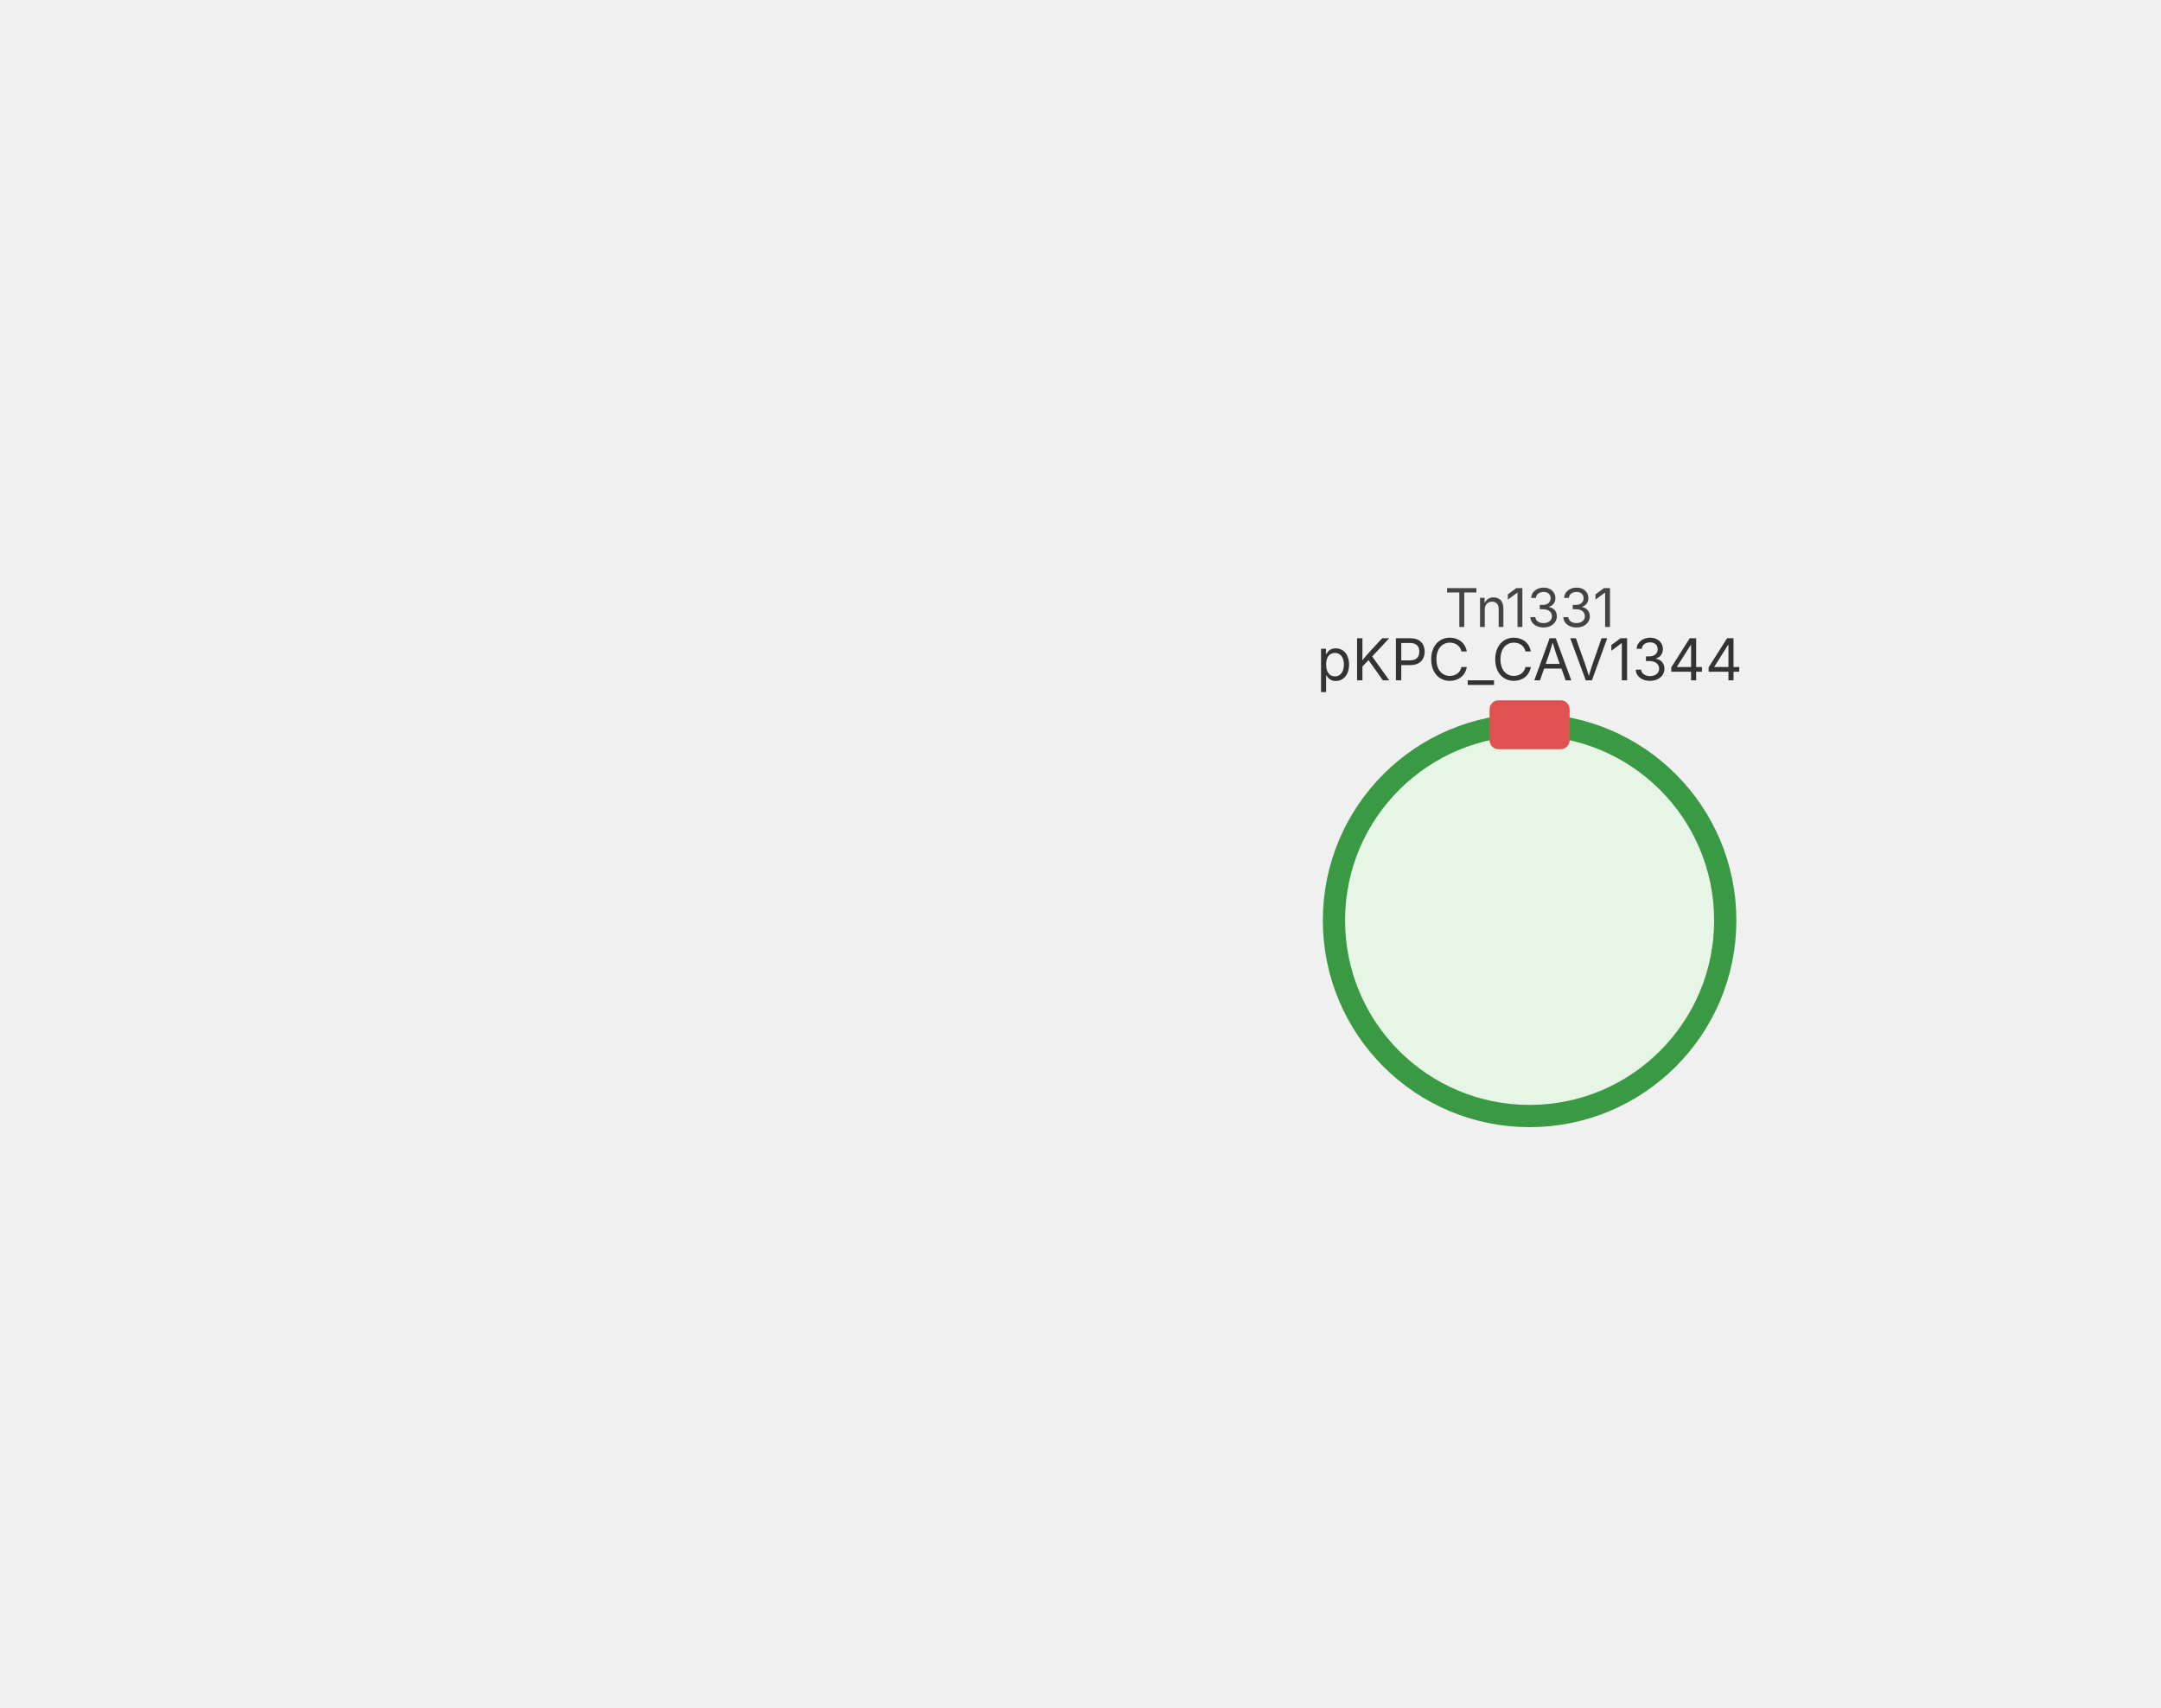
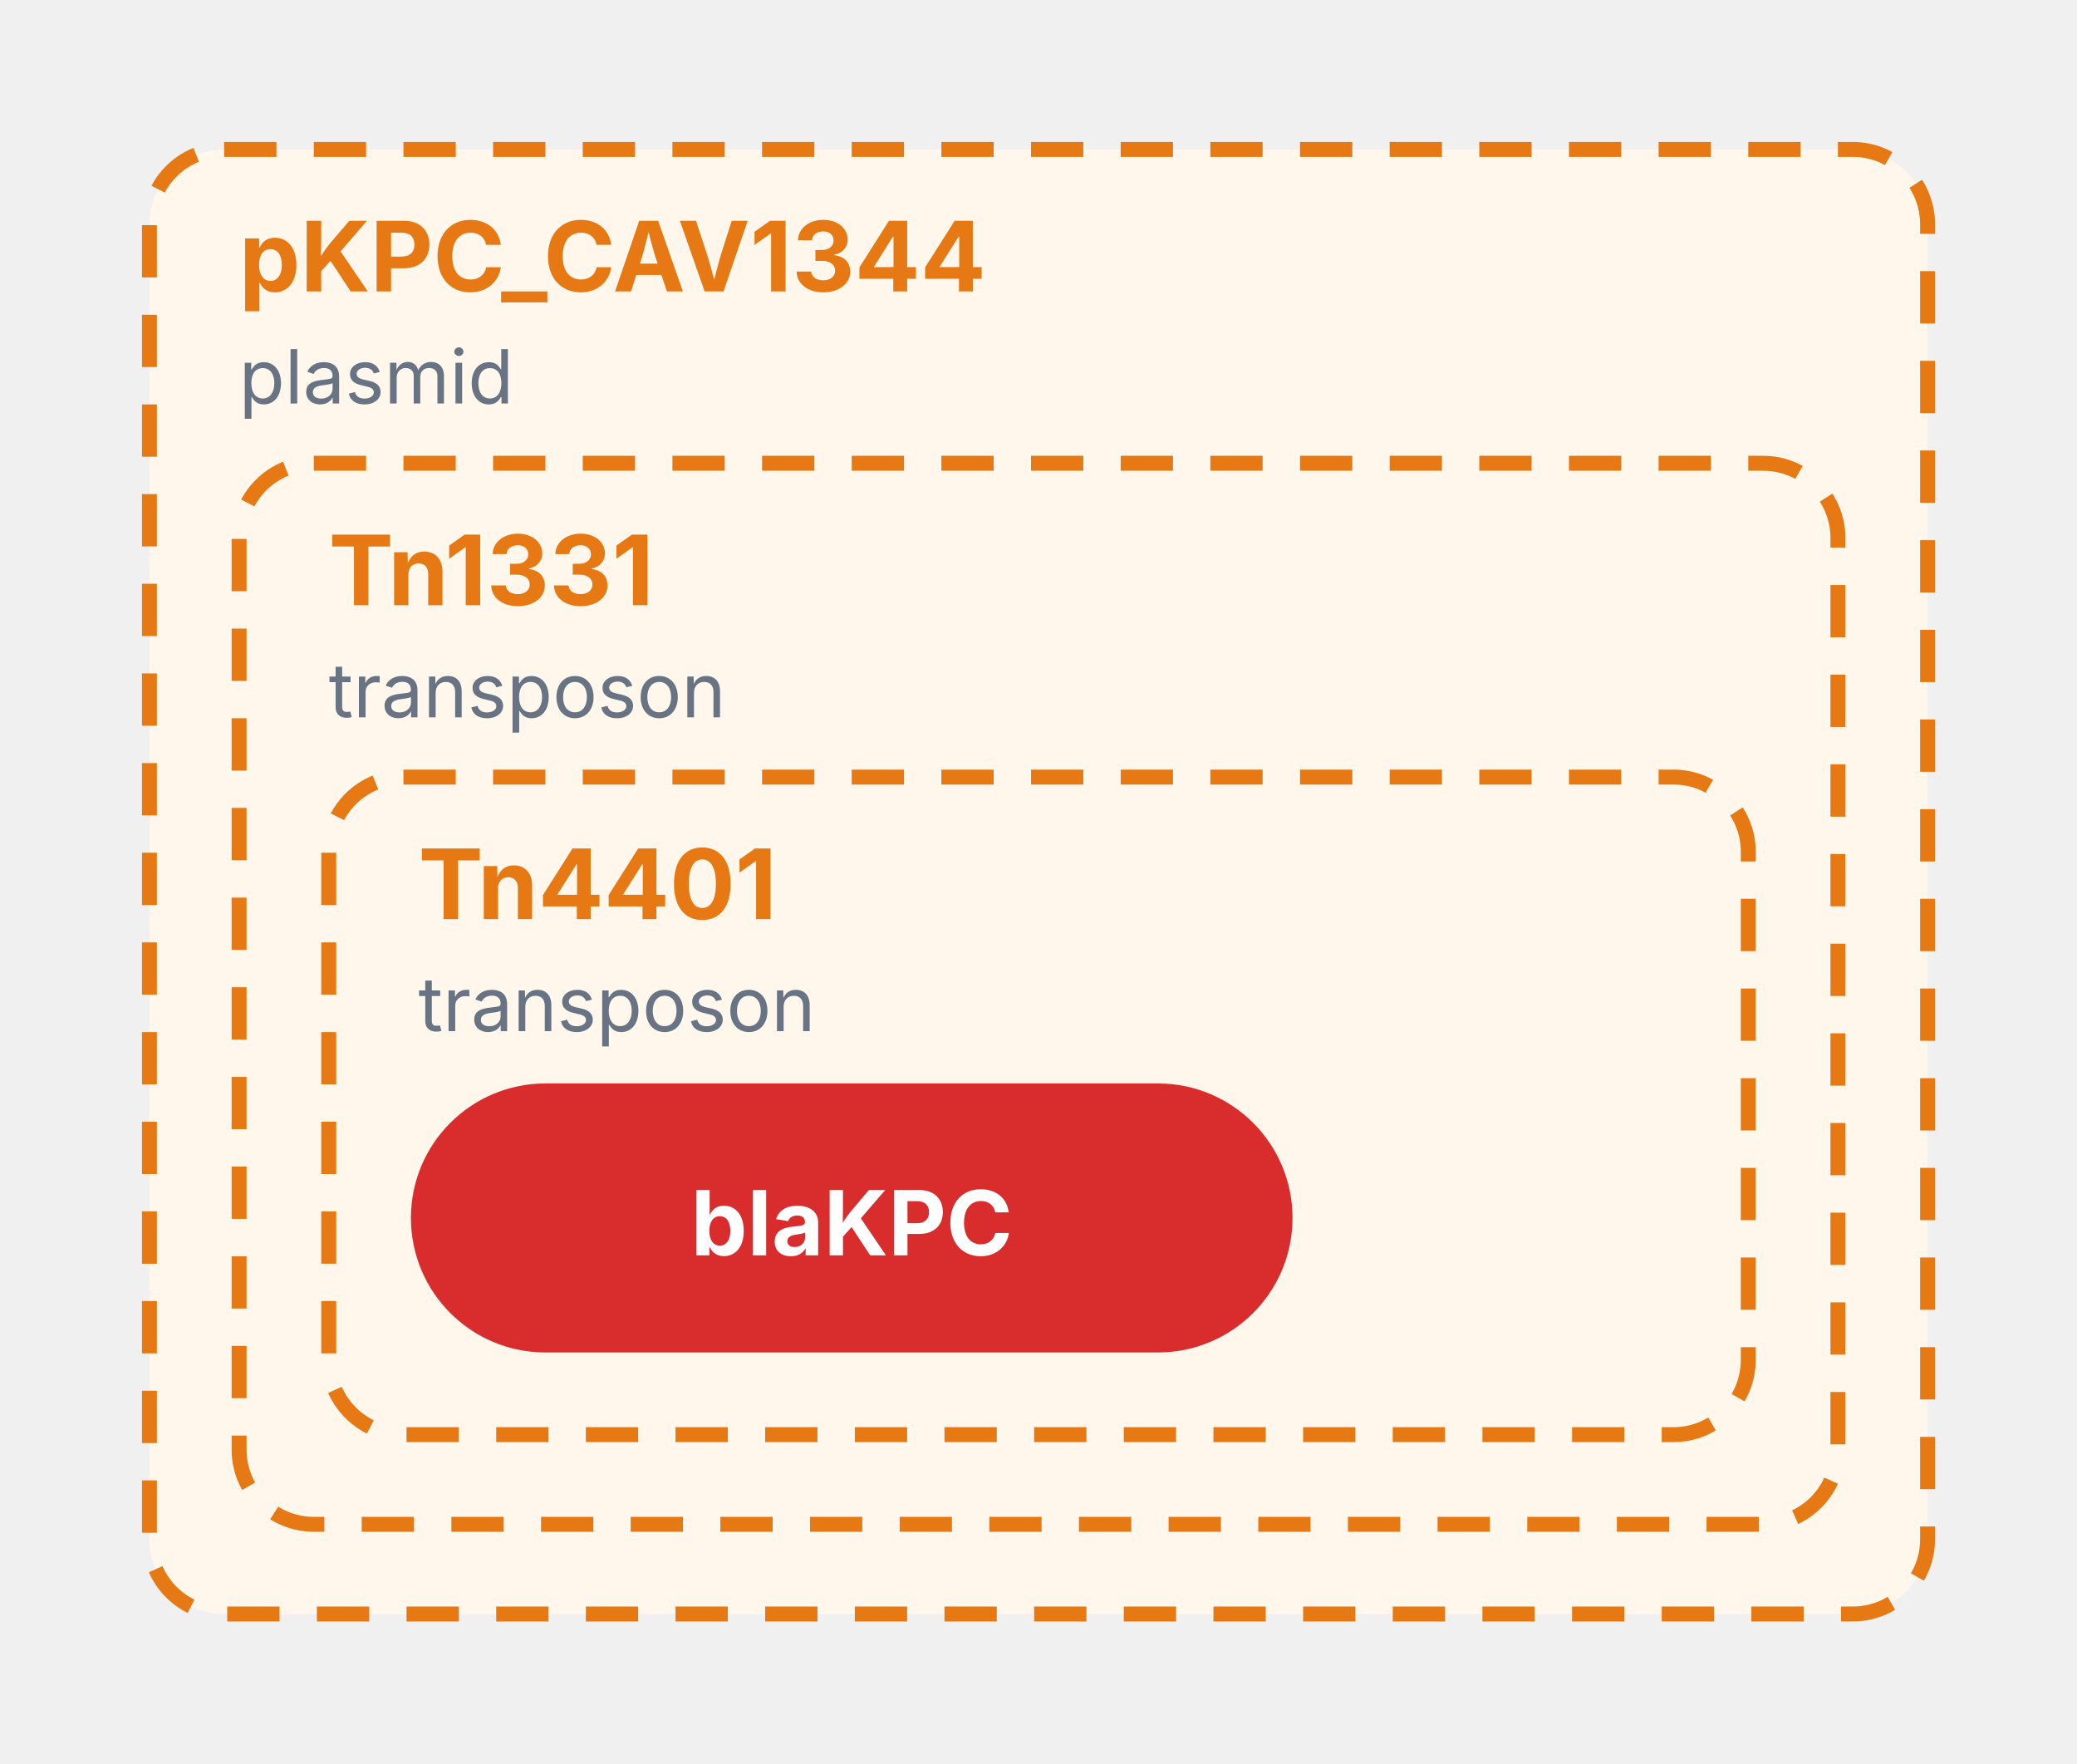
- <svg xmlns="http://www.w3.org/2000/svg" width="486" height="384" viewBox="0 0 486 384" style="background:white">
-   <circle cx="344.0" cy="207.0" r="44.0" fill="#e6f5e6" stroke="#3a9943" stroke-width="5" />
-   <text x="344.0" y="153.0" text-anchor="middle" font-size="13" fill="#333" font-family="Inter, Arial, sans-serif">pKPC_CAV1344</text>
-   <rect x="335.0" y="157.5" width="18.0" height="11.0" fill="#e05252" rx="2" transform="rotate(0.0,344.0,163.0)" />
-   <text x="344.0" y="141.0" text-anchor="middle" font-size="12" fill="#444" font-family="Inter, Arial, sans-serif">Tn1331</text>
+ <svg xmlns="http://www.w3.org/2000/svg" width="278" height="236" viewBox="0 0 278 236" role="img" aria-label="CellGen containment diagram" style="background:white">
+   <rect x="20" y="20" width="238" height="196" rx="10" fill="#fff7eb" stroke="#e77914" stroke-width="2" stroke-dasharray="7 5" />
+   <text x="32" y="39" font-family="Inter, Arial, sans-serif" font-size="13" font-weight="700" fill="#e77914" text-anchor="start">pKPC_CAV1344</text>
+   <text x="32" y="54" font-family="Inter, Arial, sans-serif" font-size="10" font-weight="400" fill="#687384" text-anchor="start">plasmid</text>
+   <rect x="32" y="62" width="214" height="142" rx="10" fill="#fff7eb" stroke="#e77914" stroke-width="2" stroke-dasharray="7 5" />
+   <text x="44" y="81" font-family="Inter, Arial, sans-serif" font-size="13" font-weight="700" fill="#e77914" text-anchor="start">Tn1331</text>
+   <text x="44" y="96" font-family="Inter, Arial, sans-serif" font-size="10" font-weight="400" fill="#687384" text-anchor="start">transposon</text>
+   <rect x="44" y="104" width="190" height="88" rx="10" fill="#fff7eb" stroke="#e77914" stroke-width="2" stroke-dasharray="7 5" />
+   <text x="56" y="123" font-family="Inter, Arial, sans-serif" font-size="13" font-weight="700" fill="#e77914" text-anchor="start">Tn4401</text>
+   <text x="56" y="138" font-family="Inter, Arial, sans-serif" font-size="10" font-weight="400" fill="#687384" text-anchor="start">transposon</text>
+   <rect x="56" y="146" width="116" height="34" rx="17" fill="#d92d2d" stroke="#d92d2d" stroke-width="2" />
+   <text x="114" y="168" font-family="Inter, Arial, sans-serif" font-size="12" font-weight="700" fill="#ffffff" text-anchor="middle">blaKPC</text>
</svg>
